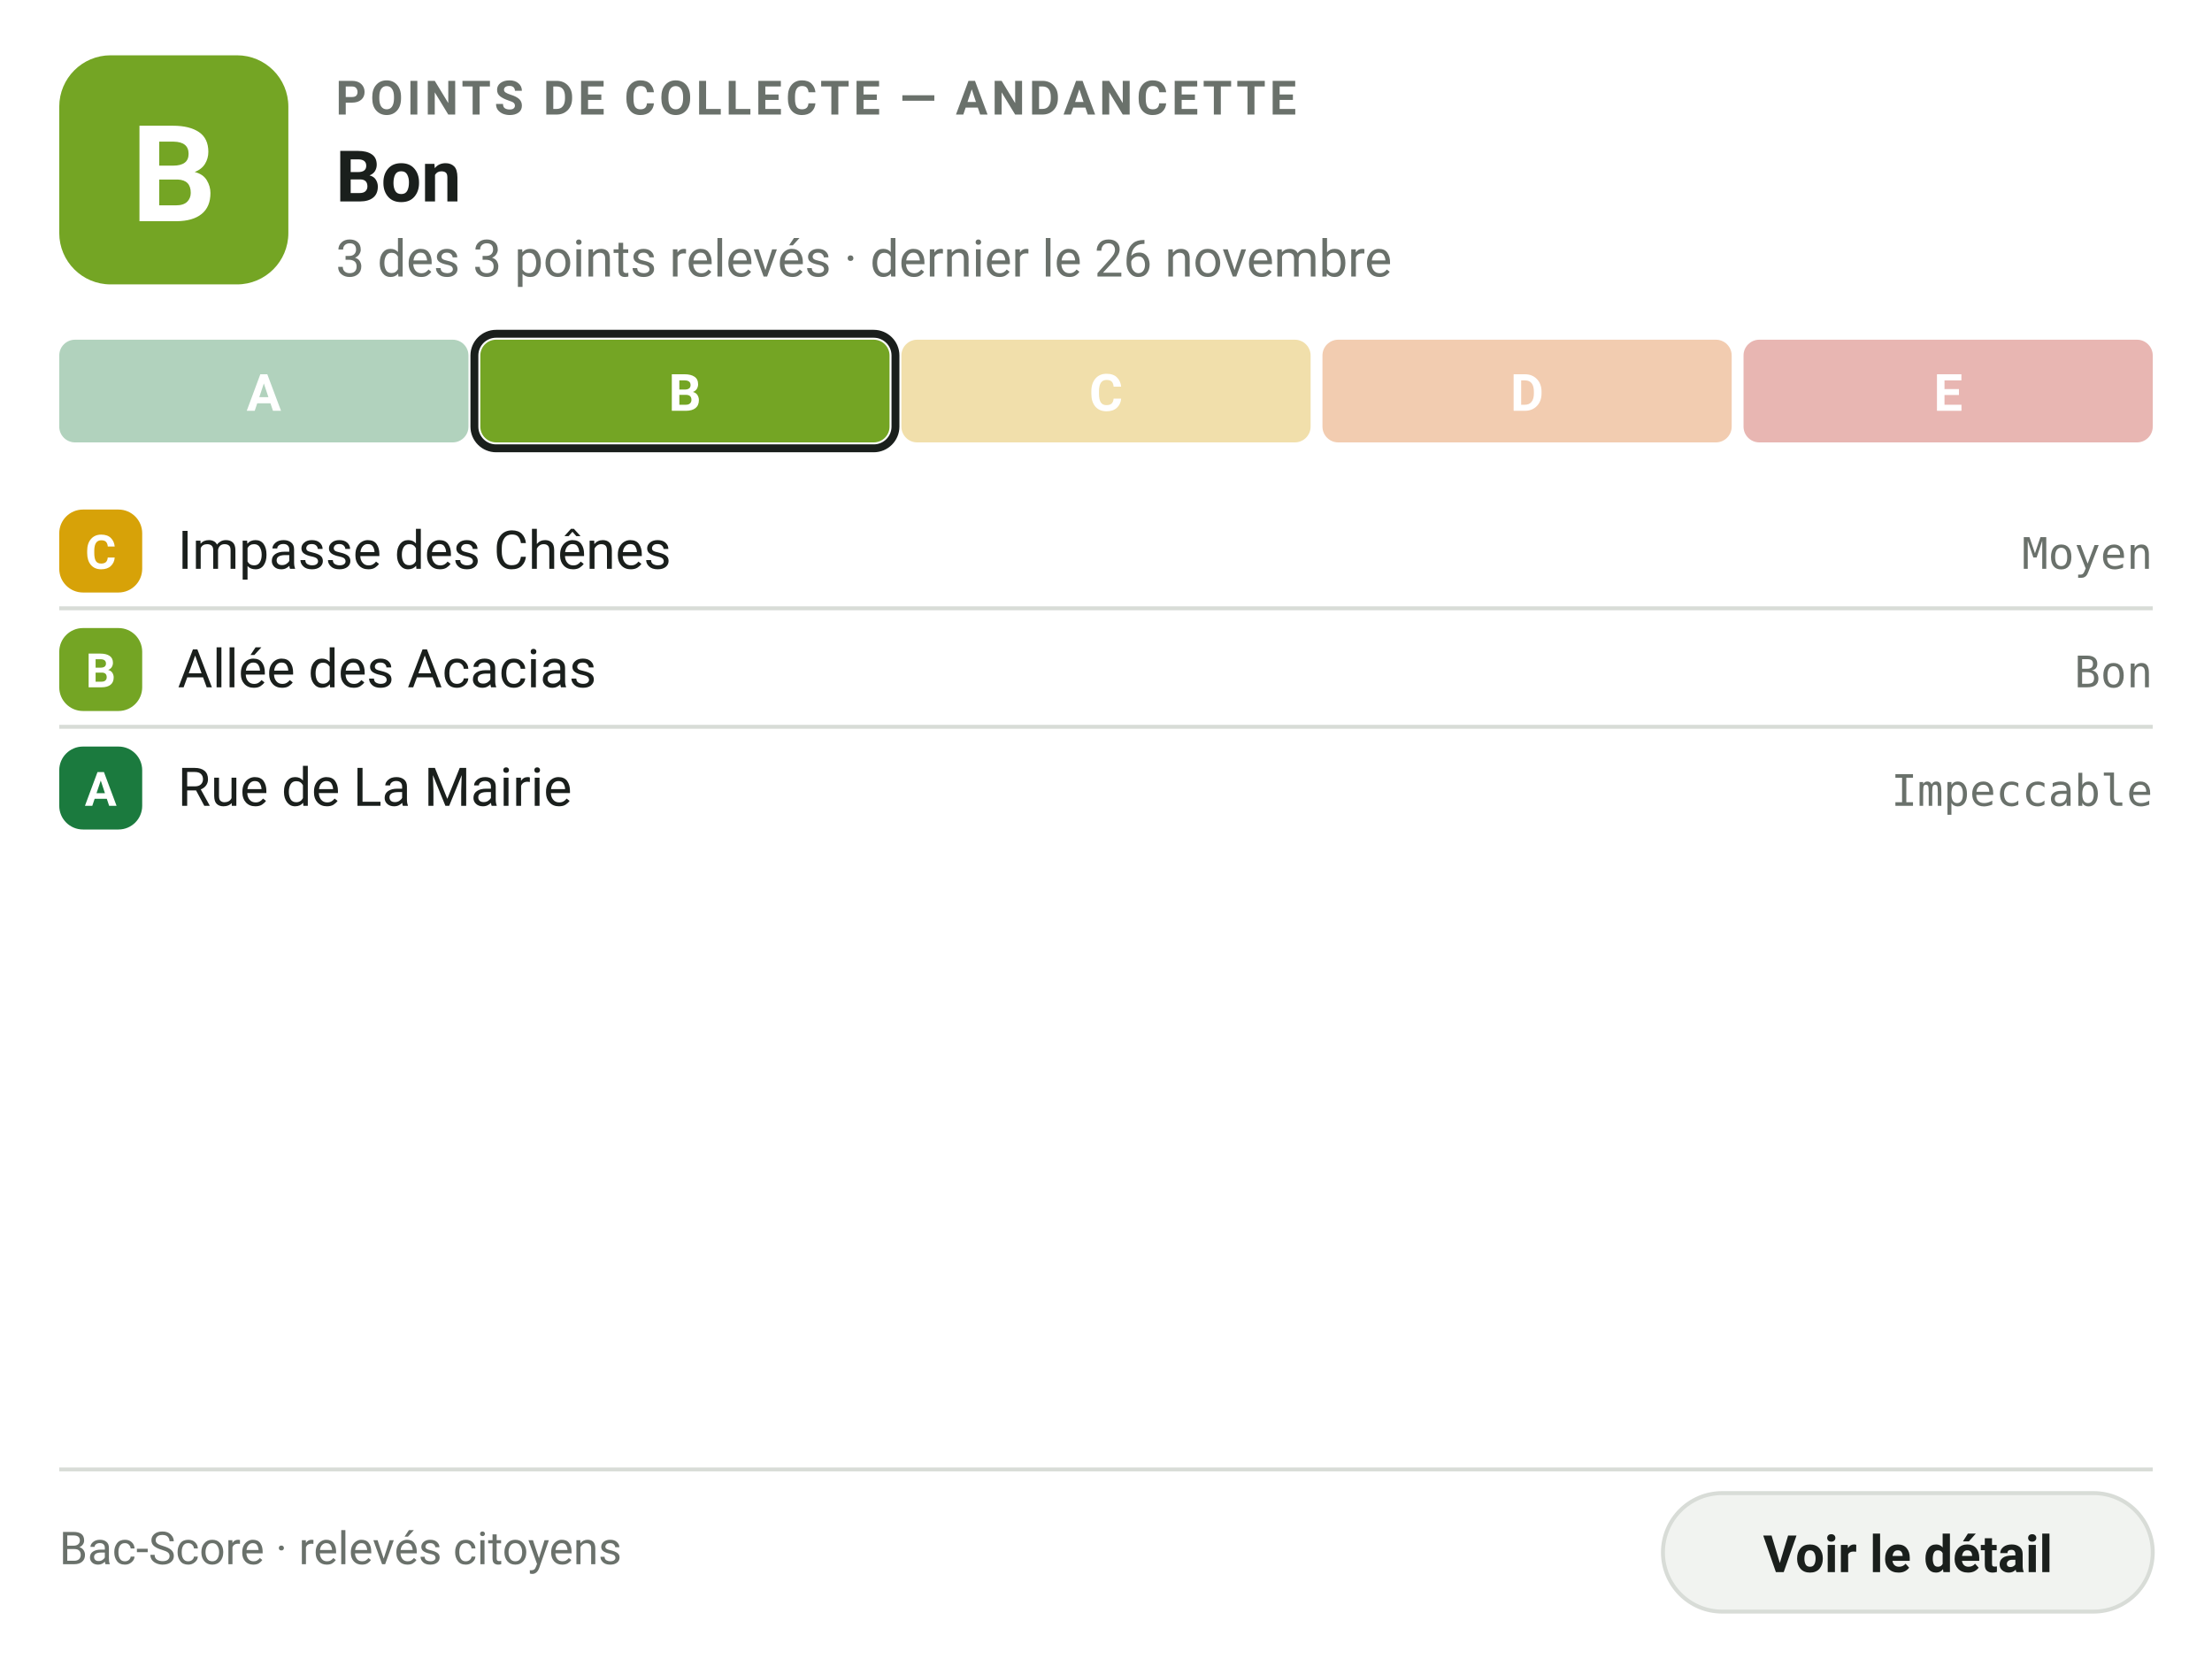
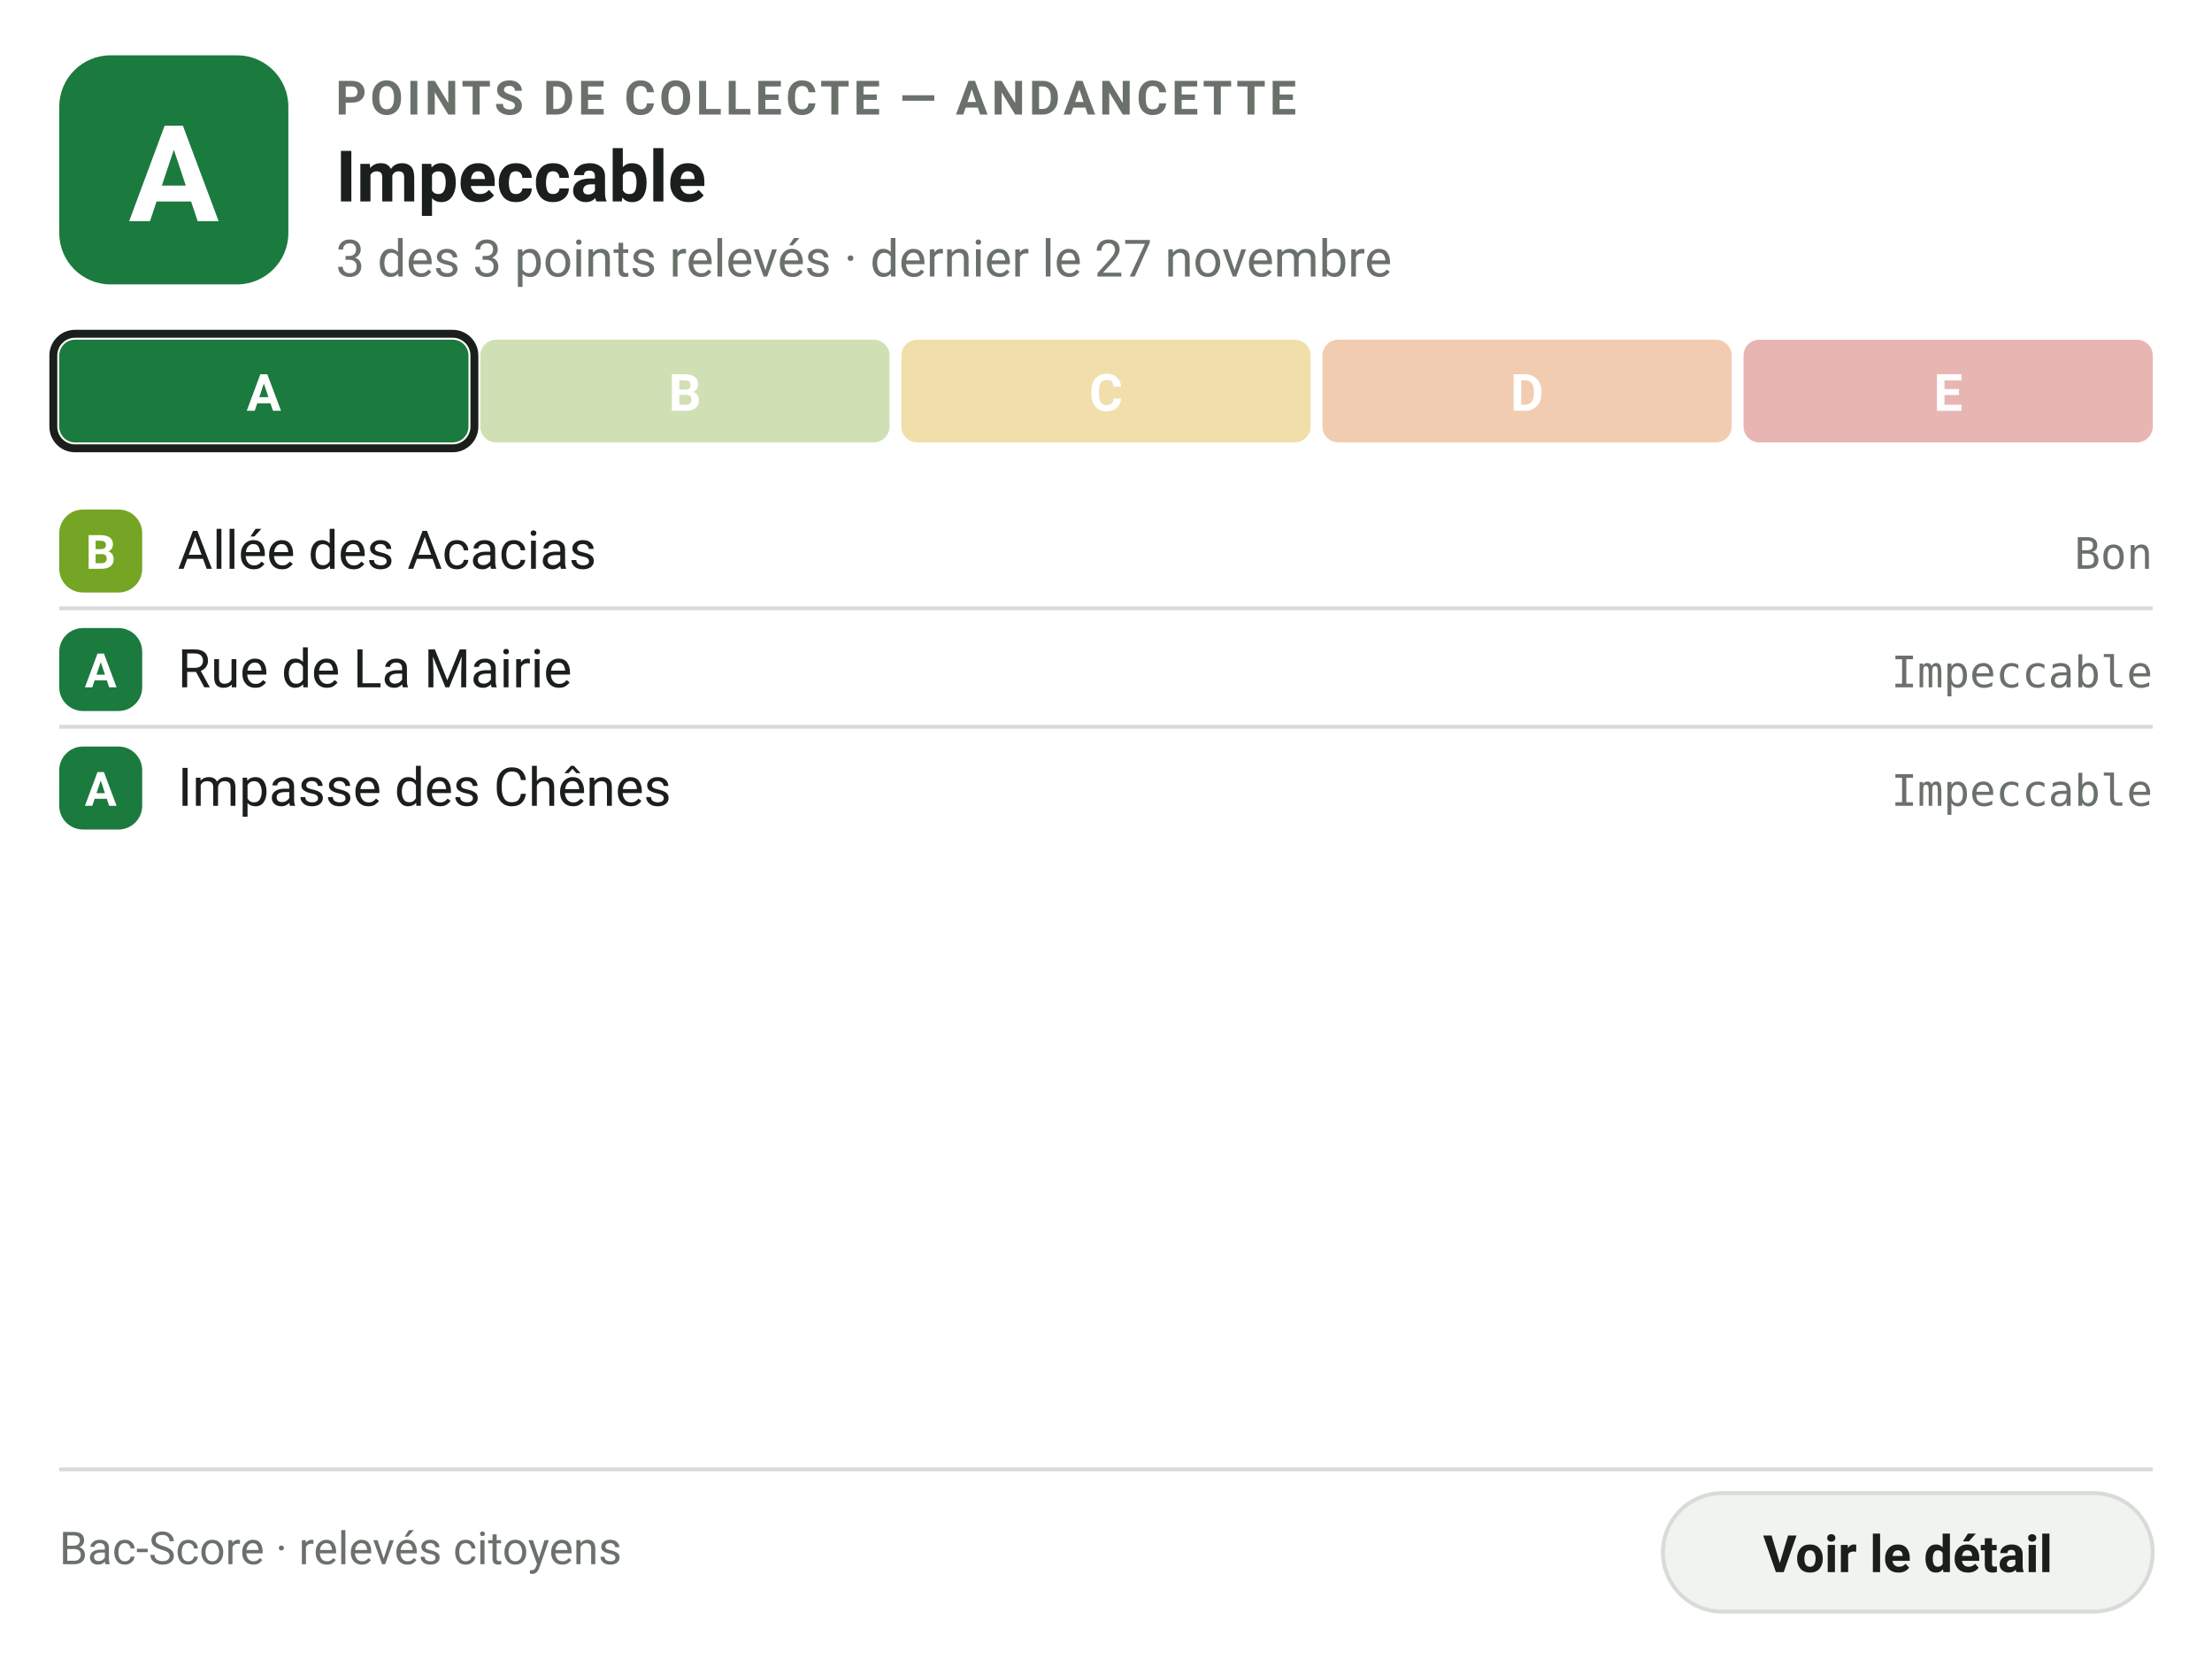
- <svg xmlns="http://www.w3.org/2000/svg" width="560" height="420" viewBox="0 0 560 420" role="img" aria-label="Propreté des points de collecte — Andancette : Bac-Score B">
+ <svg xmlns="http://www.w3.org/2000/svg" width="560" height="420" viewBox="0 0 560 420" role="img" aria-label="Propreté des points de collecte — Andancette : Bac-Score A">
  <rect width="560" height="420" fill="#FFFFFF" />
-   <rect x="15" y="14" width="58" height="58" rx="13" fill="#74a524" />
-   <text x="44" y="56" text-anchor="middle" font-family="Barlow, system-ui, -apple-system, 'Segoe UI', Roboto, sans-serif" font-size="34" font-weight="600" fill="#fff">B</text>
+   <rect x="15" y="14" width="58" height="58" rx="13" fill="#1b7a3e" />
+   <text x="44" y="56" text-anchor="middle" font-family="Barlow, system-ui, -apple-system, 'Segoe UI', Roboto, sans-serif" font-size="34" font-weight="600" fill="#fff">A</text>
  <text x="85" y="29" font-family="Barlow, system-ui, -apple-system, 'Segoe UI', Roboto, sans-serif" font-size="12" font-weight="600" letter-spacing="1" fill="#6A716B">POINTS DE COLLECTE — ANDANCETTE</text>
-   <text x="85" y="51" font-family="Barlow, system-ui, -apple-system, 'Segoe UI', Roboto, sans-serif" font-size="18" font-weight="600" fill="#1A1F1C">Bon</text>
-   <text x="85" y="70" font-family="Barlow, system-ui, -apple-system, 'Segoe UI', Roboto, sans-serif" font-size="13" fill="#6A716B">3 des 3 points relevés · dernier le 26 novembre</text>
-   <rect x="15.0" y="86" width="103.6" height="26" rx="4" fill="#1b7a3e" opacity="0.34" />
+   <text x="85" y="51" font-family="Barlow, system-ui, -apple-system, 'Segoe UI', Roboto, sans-serif" font-size="18" font-weight="600" fill="#1A1F1C">Impeccable</text>
+   <text x="85" y="70" font-family="Barlow, system-ui, -apple-system, 'Segoe UI', Roboto, sans-serif" font-size="13" fill="#6A716B">3 des 3 points relevés · dernier le 27 novembre</text>
+   <rect x="15.0" y="86" width="103.6" height="26" rx="4" fill="#1b7a3e" />
+   <rect x="13.5" y="84.5" width="106.6" height="29" rx="5.5" fill="none" stroke="#1A1F1C" stroke-width="2" />
  <text x="66.8" y="104" text-anchor="middle" font-family="Barlow, system-ui, -apple-system, 'Segoe UI', Roboto, sans-serif" font-size="13" font-weight="600" fill="#fff">A</text>
-   <rect x="121.6" y="86" width="103.6" height="26" rx="4" fill="#74a524" />
-   <rect x="120.1" y="84.5" width="106.6" height="29" rx="5.5" fill="none" stroke="#1A1F1C" stroke-width="2" />
+   <rect x="121.6" y="86" width="103.6" height="26" rx="4" fill="#74a524" opacity="0.34" />
  <text x="173.4" y="104" text-anchor="middle" font-family="Barlow, system-ui, -apple-system, 'Segoe UI', Roboto, sans-serif" font-size="13" font-weight="600" fill="#fff">B</text>
  <rect x="228.2" y="86" width="103.6" height="26" rx="4" fill="#d7a208" opacity="0.34" />
  <text x="280.0" y="104" text-anchor="middle" font-family="Barlow, system-ui, -apple-system, 'Segoe UI', Roboto, sans-serif" font-size="13" font-weight="600" fill="#fff">C</text>
  <rect x="334.8" y="86" width="103.6" height="26" rx="4" fill="#d96a18" opacity="0.34" />
  <text x="386.6" y="104" text-anchor="middle" font-family="Barlow, system-ui, -apple-system, 'Segoe UI', Roboto, sans-serif" font-size="13" font-weight="600" fill="#fff">D</text>
  <rect x="441.4" y="86" width="103.6" height="26" rx="4" fill="#bd2a1d" opacity="0.34" />
  <text x="493.2" y="104" text-anchor="middle" font-family="Barlow, system-ui, -apple-system, 'Segoe UI', Roboto, sans-serif" font-size="13" font-weight="600" fill="#fff">E</text>
-   <rect x="15" y="129" width="21" height="21" rx="6" fill="#d7a208" />
-   <text x="25.5" y="144" text-anchor="middle" font-family="Barlow, system-ui, -apple-system, 'Segoe UI', Roboto, sans-serif" font-size="12" font-weight="600" fill="#fff">C</text>
-   <text x="45" y="144" font-family="Barlow, system-ui, -apple-system, 'Segoe UI', Roboto, sans-serif" font-size="13.5" fill="#1A1F1C">Impasse des Chênes</text>
-   <text x="545" y="144" text-anchor="end" font-family="'IBM Plex Mono', ui-monospace, SFMono-Regular, Menlo, monospace" font-size="11" fill="#6A716B">Moyen</text>
+   <rect x="15" y="129" width="21" height="21" rx="6" fill="#74a524" />
+   <text x="25.5" y="144" text-anchor="middle" font-family="Barlow, system-ui, -apple-system, 'Segoe UI', Roboto, sans-serif" font-size="12" font-weight="600" fill="#fff">B</text>
+   <text x="45" y="144" font-family="Barlow, system-ui, -apple-system, 'Segoe UI', Roboto, sans-serif" font-size="13.5" fill="#1A1F1C">Allée des Acacias</text>
+   <text x="545" y="144" text-anchor="end" font-family="'IBM Plex Mono', ui-monospace, SFMono-Regular, Menlo, monospace" font-size="11" fill="#6A716B">Bon</text>
  <line x1="15" y1="154" x2="545" y2="154" stroke="#D8DCD7" stroke-width="1" />
-   <rect x="15" y="159" width="21" height="21" rx="6" fill="#74a524" />
-   <text x="25.5" y="174" text-anchor="middle" font-family="Barlow, system-ui, -apple-system, 'Segoe UI', Roboto, sans-serif" font-size="12" font-weight="600" fill="#fff">B</text>
-   <text x="45" y="174" font-family="Barlow, system-ui, -apple-system, 'Segoe UI', Roboto, sans-serif" font-size="13.5" fill="#1A1F1C">Allée des Acacias</text>
-   <text x="545" y="174" text-anchor="end" font-family="'IBM Plex Mono', ui-monospace, SFMono-Regular, Menlo, monospace" font-size="11" fill="#6A716B">Bon</text>
+   <rect x="15" y="159" width="21" height="21" rx="6" fill="#1b7a3e" />
+   <text x="25.5" y="174" text-anchor="middle" font-family="Barlow, system-ui, -apple-system, 'Segoe UI', Roboto, sans-serif" font-size="12" font-weight="600" fill="#fff">A</text>
+   <text x="45" y="174" font-family="Barlow, system-ui, -apple-system, 'Segoe UI', Roboto, sans-serif" font-size="13.5" fill="#1A1F1C">Rue de La Mairie</text>
+   <text x="545" y="174" text-anchor="end" font-family="'IBM Plex Mono', ui-monospace, SFMono-Regular, Menlo, monospace" font-size="11" fill="#6A716B">Impeccable</text>
  <line x1="15" y1="184" x2="545" y2="184" stroke="#D8DCD7" stroke-width="1" />
  <rect x="15" y="189" width="21" height="21" rx="6" fill="#1b7a3e" />
  <text x="25.5" y="204" text-anchor="middle" font-family="Barlow, system-ui, -apple-system, 'Segoe UI', Roboto, sans-serif" font-size="12" font-weight="600" fill="#fff">A</text>
-   <text x="45" y="204" font-family="Barlow, system-ui, -apple-system, 'Segoe UI', Roboto, sans-serif" font-size="13.5" fill="#1A1F1C">Rue de La Mairie</text>
+   <text x="45" y="204" font-family="Barlow, system-ui, -apple-system, 'Segoe UI', Roboto, sans-serif" font-size="13.5" fill="#1A1F1C">Impasse des Chênes</text>
  <text x="545" y="204" text-anchor="end" font-family="'IBM Plex Mono', ui-monospace, SFMono-Regular, Menlo, monospace" font-size="11" fill="#6A716B">Impeccable</text>
  <line x1="15" y1="372" x2="545" y2="372" stroke="#D8DCD7" stroke-width="1" />
  <text x="15" y="396" font-family="Barlow, system-ui, -apple-system, 'Segoe UI', Roboto, sans-serif" font-size="11.5" fill="#6A716B">Bac-Score · relevés citoyens</text>
  <rect x="421" y="378" width="124" height="30" rx="15" fill="#F1F3F0" stroke="#D8DCD7" />
  <text x="483" y="398" text-anchor="middle" font-family="Barlow, system-ui, -apple-system, 'Segoe UI', Roboto, sans-serif" font-size="13" font-weight="600" fill="#1A1F1C">Voir le détail</text>
</svg>
